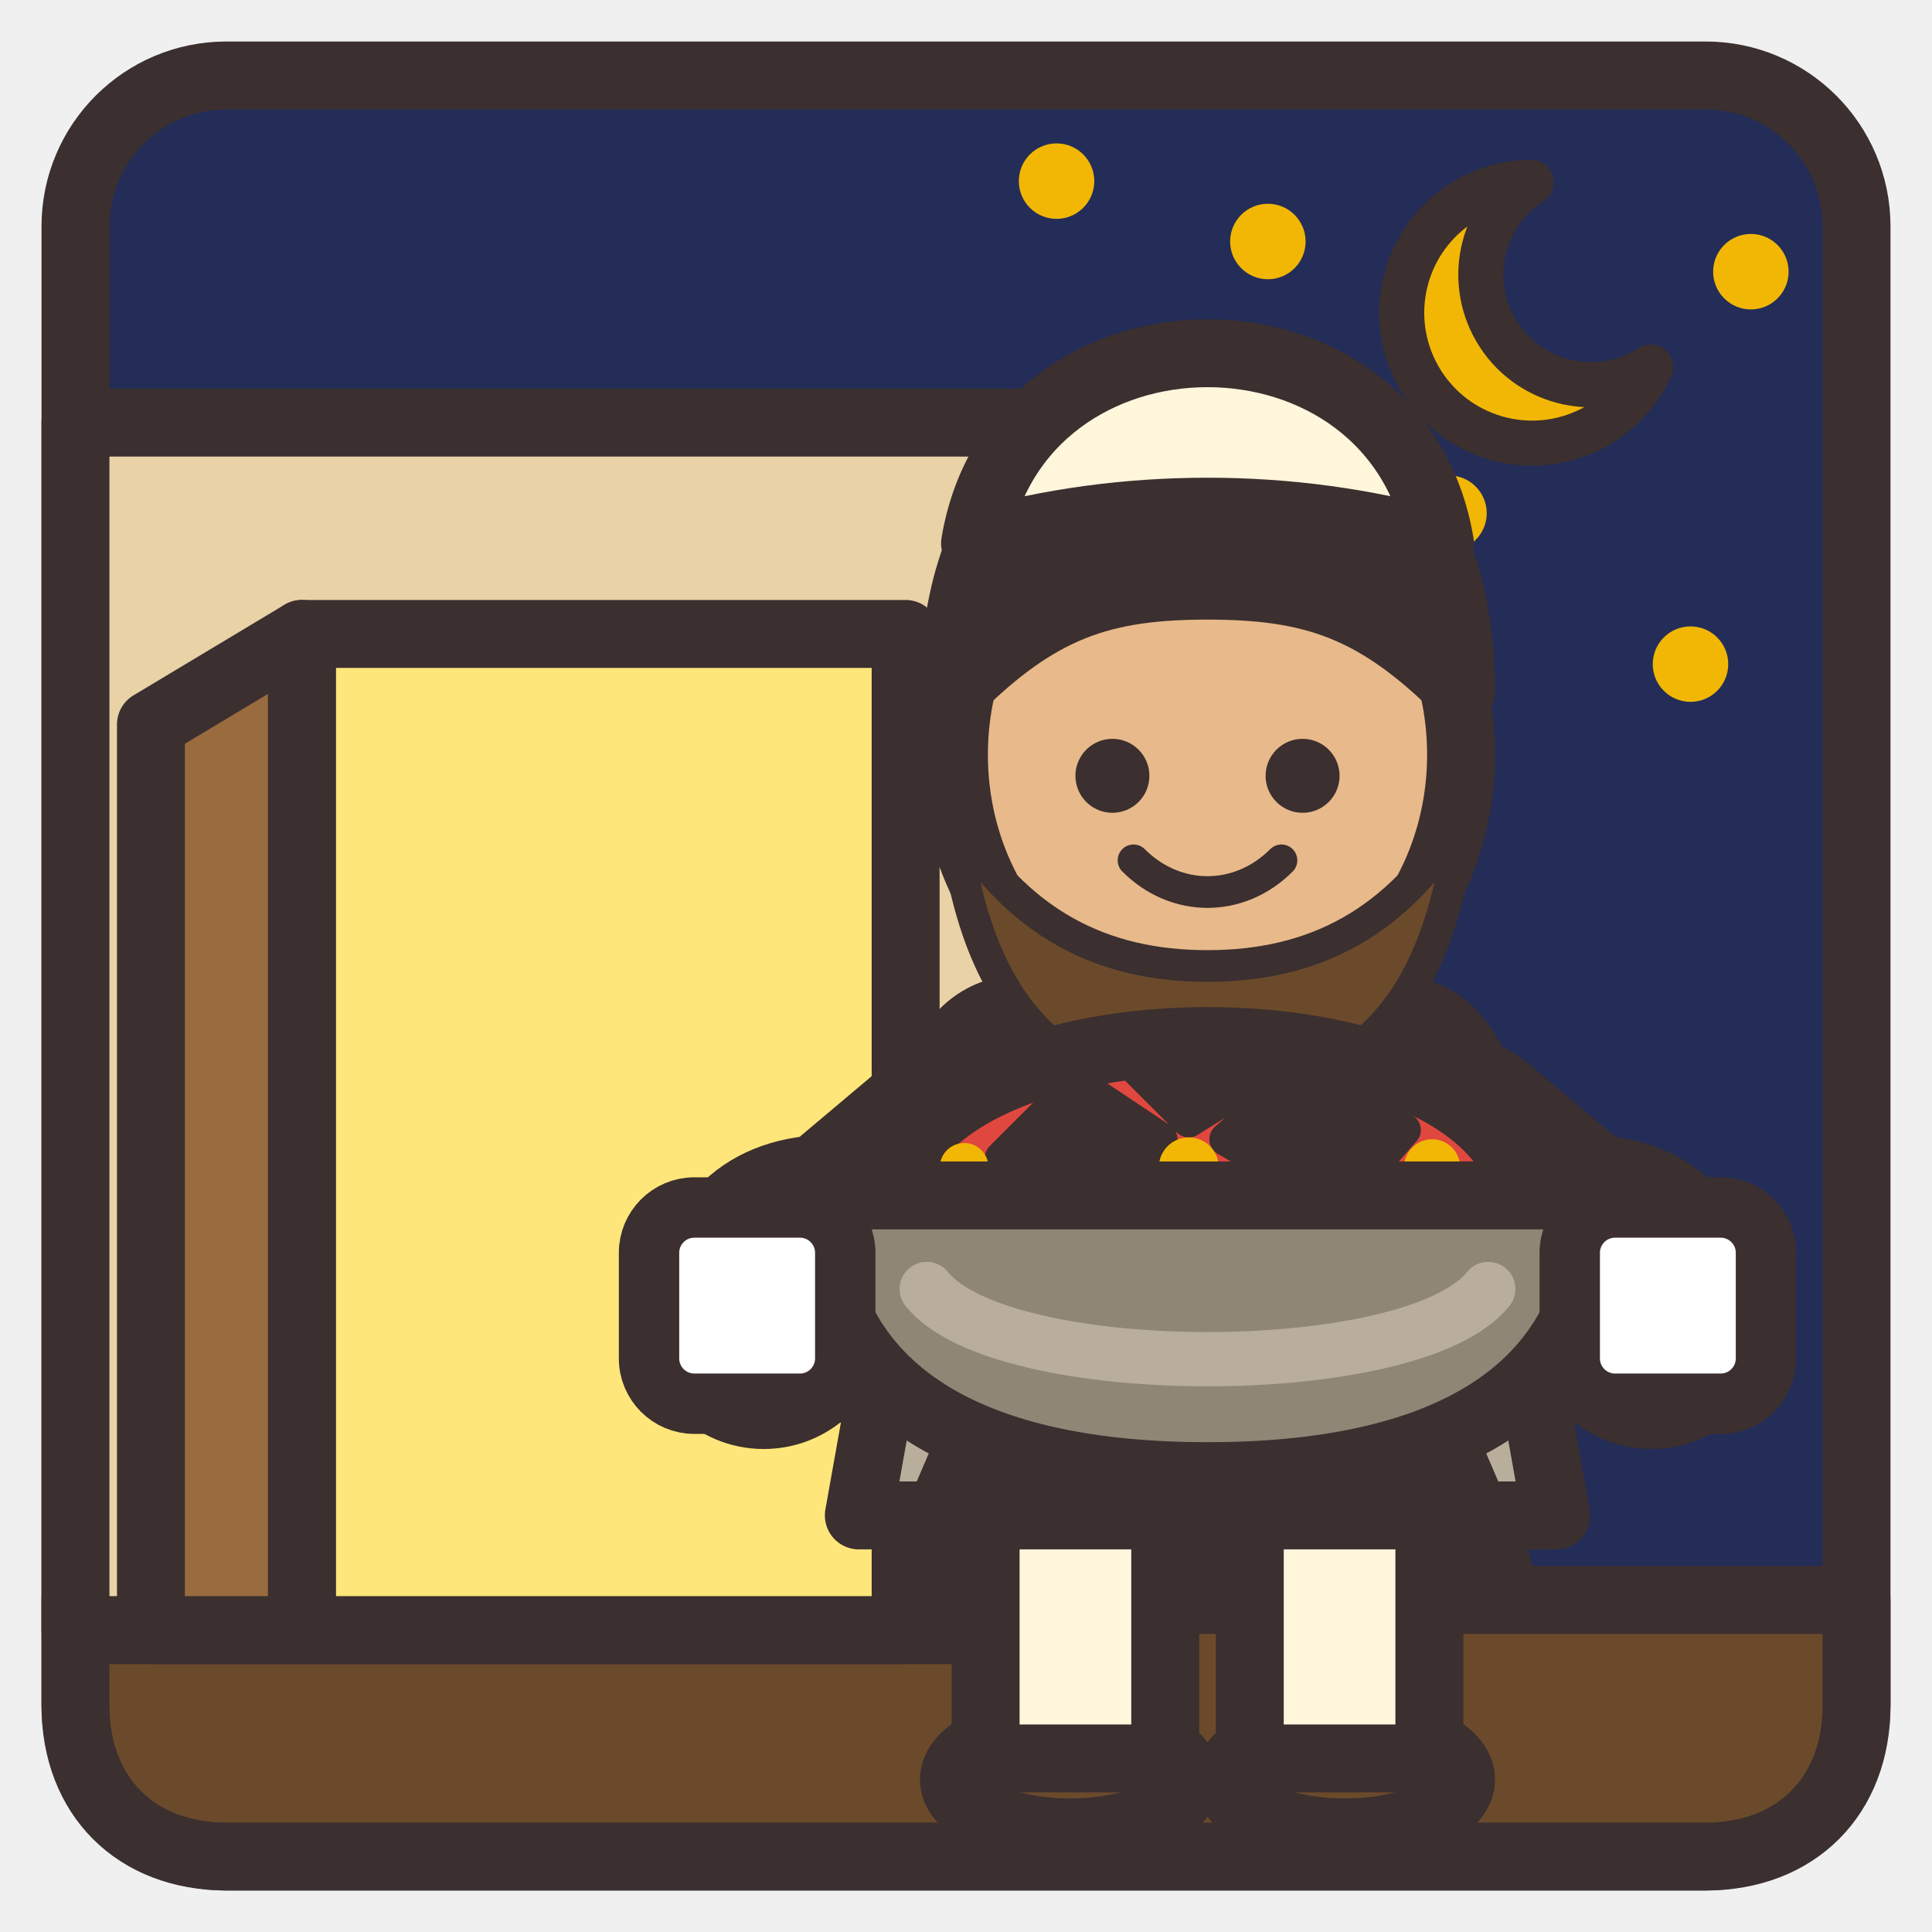
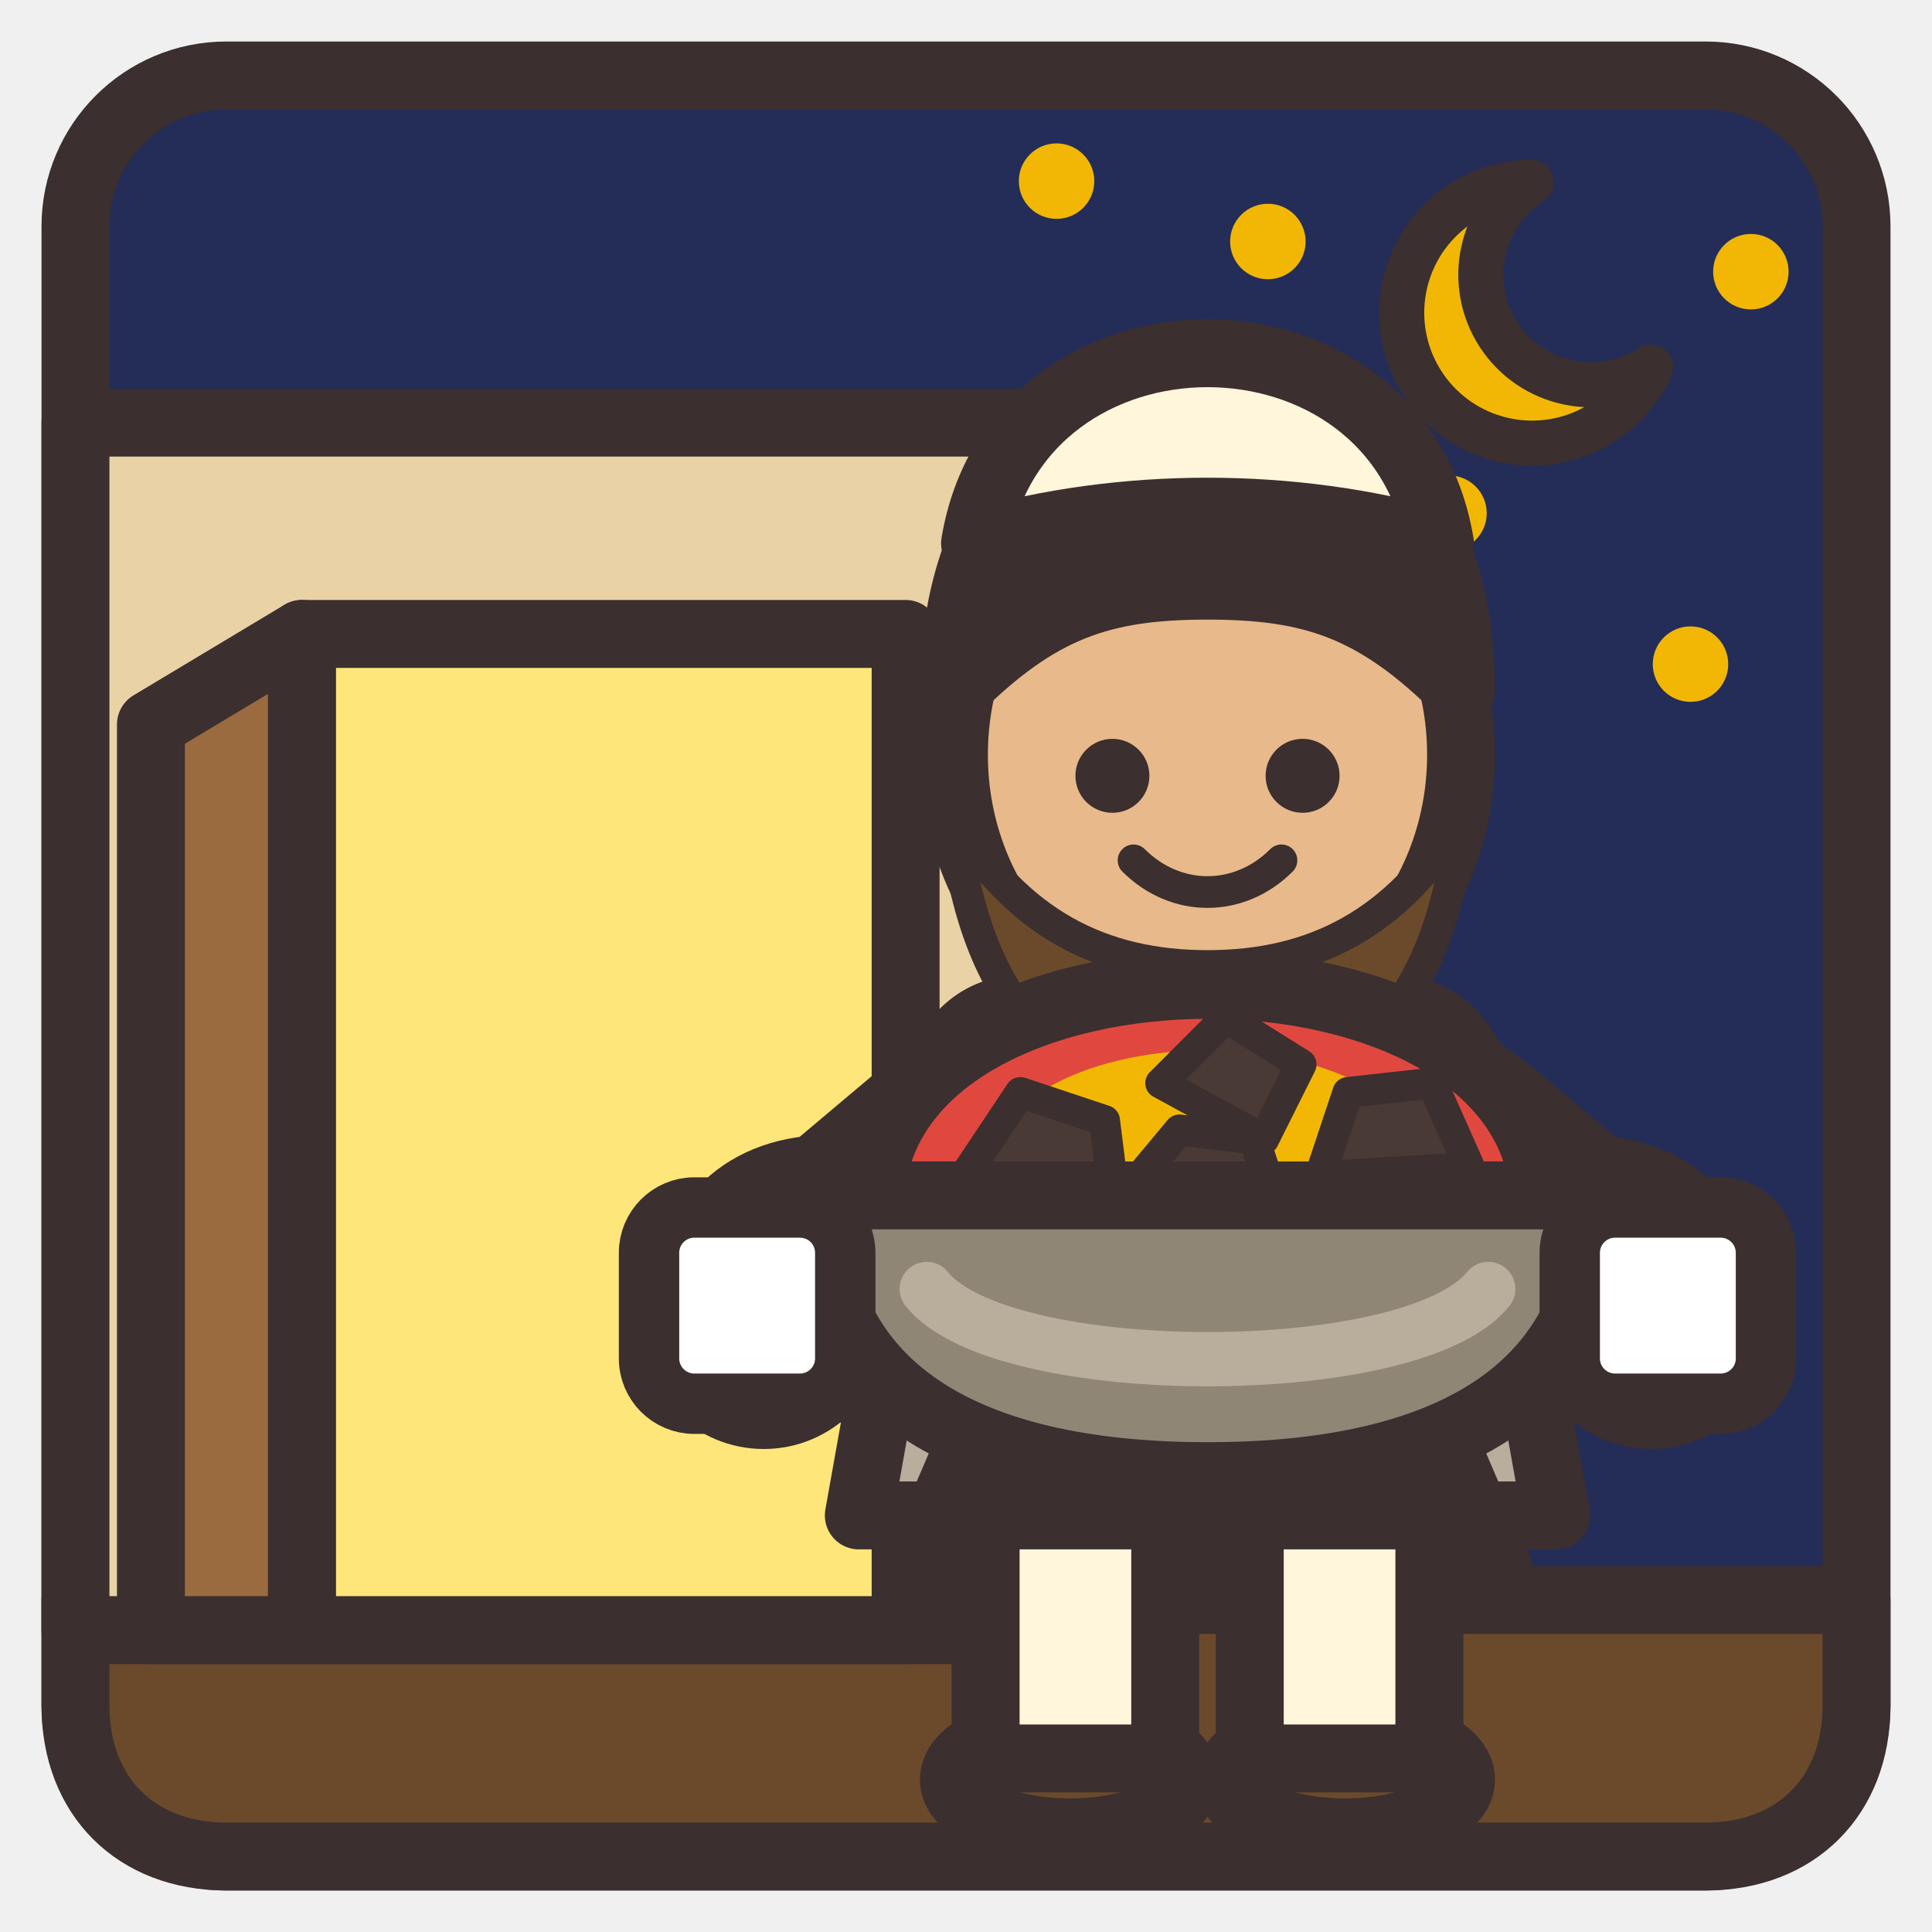
<svg xmlns="http://www.w3.org/2000/svg" viewBox="0 0 128 128">
  <g stroke="#3b2f2f" stroke-width="4.5" stroke-linejoin="round" stroke-linecap="round">
    <rect x="5" y="5" width="118" height="118" rx="10" fill="#232d57" />
    <path d="M5 106h118v7c0 6-4 10-10 10H15c-6 0-10-4-10-10z" fill="#6b4a2b" />
    <circle cx="84" cy="16" r="2.5" fill="#f2b705" stroke="none" />
    <circle cx="112" cy="44" r="2.5" fill="#f2b705" stroke="none" />
    <circle cx="96" cy="34" r="2.5" fill="#f2b705" stroke="none" />
    <circle cx="70" cy="12" r="2.5" fill="#f2b705" stroke="none" />
    <circle cx="116" cy="18" r="2.5" fill="#f2b705" stroke="none" />
    <path transform="translate(100 20) scale(0.36)" d="M4 -22a24 24 0 1 0 22 34a19 19 0 0 1-22-34z" fill="#f2b705" stroke="#3b2f2f" stroke-width="8.3" stroke-linejoin="round" />
    <path d="M5 28h66v80H5z" fill="#e8d2a6" />
    <rect x="20" y="42" width="40" height="66" fill="#ffe67a" />
    <path d="M20 42l-10 6v60h10z" fill="#9a6b3f" />
  </g>
  <g transform="translate(80 120) scale(0.7)" stroke="#3b2f2f" stroke-width="6.43" stroke-linejoin="round" stroke-linecap="round">
    <ellipse cx="-13" cy="-3" rx="11" ry="5" fill="#6b4a2b" />
    <ellipse cx="13" cy="-3" rx="11" ry="5" fill="#6b4a2b" />
    <rect x="-21" y="-36" width="17" height="31" fill="#fff6dc" />
    <rect x="4" y="-36" width="17" height="31" fill="#fff6dc" />
    <path d="M-17 -76C-26 -76 -27 -66 -28 -56L-33 -28H33L28 -56C27 -66 26 -76 17 -76z" fill="#b9ae9b" />
    <path d="M-17 -76C-26 -76 -27 -66 -28 -56L-30 -42H-7L-9 -76z" fill="#6b4a2b" />
    <path d="M17 -76C26 -76 27 -66 28 -56L30 -42H7L9 -76z" fill="#6b4a2b" />
    <g transform="translate(0 -100)">
      <ellipse cx="0" cy="0" rx="24" ry="26" fill="#e8b98a" />
      <path d="M-24 6c2 18 10 26 24 26s22-8 24-26c-6 10-14 14-24 14s-18-4-24-14z" fill="#6b4a2b" stroke-width="3" />
      <path d="M-24 -6c0-18 10-28 24-28s24 10 24 28c-8-8-14-10-24-10s-16 2-24 10z" fill="#3b2f2f" />
      <path d="M-22 -20c2-12 12-18 22-18s20 6 22 18c-14-4-30-4-44 0z" fill="#fff6dc" />
      <circle cx="-9" cy="2" r="3.5" fill="#3b2f2f" stroke="none" />
      <circle cx="9" cy="2" r="3.5" fill="#3b2f2f" stroke="none" />
      <path d="M-7 10c4 4 10 4 14 0" fill="none" stroke-width="3" />
    </g>
    <path d="M-23 -62L-42 -46" fill="none" stroke-width="22.9" />
    <path d="M-23 -62L-42 -46" fill="none" stroke-width="10" stroke="#b9ae9b" />
    <circle cx="-42" cy="-46" r="8.5" fill="#e8b98a" />
    <path d="M23 -62L42 -46" fill="none" stroke-width="22.9" />
    <path d="M23 -62L42 -46" fill="none" stroke-width="10" stroke="#b9ae9b" />
    <circle cx="42" cy="-46" r="8.5" fill="#e8b98a" />
  </g>
  <g transform="translate(80 104) scale(0.62)" stroke="#3b2f2f" stroke-width="7.26" stroke-linejoin="round" stroke-linecap="round">
    <path d="M-24 -14L-30 0M24 -14L30 0M0 -10V0" fill="none" stroke-width="9.4" />
    <path d="M-38 -38c-16 -2 -16 16 -2 14" fill="none" stroke="#3b2f2f" stroke-width="16.613" />
    <path d="M-38 -38c-16 -2 -16 16 -2 14" fill="none" stroke="#8f8676" stroke-width="5" />
    <path d="M38 -38c16 -2 16 16 2 14" fill="none" stroke="#3b2f2f" stroke-width="16.613" />
    <path d="M38 -38c16 -2 16 16 2 14" fill="none" stroke="#8f8676" stroke-width="5" />
-     <path d="M-34 -40C-30 -62 30 -62 34 -40z" fill="#e0483f" />
-     <path d="M-22 -44l8-8 9 6-5 7zM2 -46l9-8 10 7-7 8zM-8 -54l8-4 6 5-8 5z" fill="#3b2f2f" stroke-width="3.6" />
-     <circle cx="-2" cy="-43" r="3.2" fill="#f2b705" stroke="none" />
-     <circle cx="24" cy="-43" r="3" fill="#f2b705" stroke="none" />
-     <circle cx="-26" cy="-43" r="2.6" fill="#f2b705" stroke="none" />
+     <path d="M-36 -40C-34 -70 34 -70 36 -40z" fill="#e0483f" />
+     <path d="M-24 -42C-22 -60 22 -60 24 -42z" fill="#f2b705" stroke="none" />
+     <path d="M-26 -42l6-9 9 3 1 8zM-5 -52l7-7 8 5-4 8zM12 -42l3-9 9-1 4 9zM-8 -41l5-6 8 1 2 6z" fill="#4a3a36" stroke-width="3.3" />
    <path d="M-42 -40C-42 -18 -24 -10 0 -10S42 -18 42 -40z" fill="#8f8676" />
    <path d="M-30 -30C-22 -20 22 -20 30 -30" fill="none" stroke="#b9ae9b" stroke-width="5.8" />
  </g>
  <g stroke="#3b2f2f" stroke-width="4" stroke-linejoin="round" stroke-linecap="round">
    <rect x="43" y="80" width="13" height="13" rx="3" fill="#fff" />
    <rect x="104" y="80" width="13" height="13" rx="3" fill="#fff" />
  </g>
</svg>
